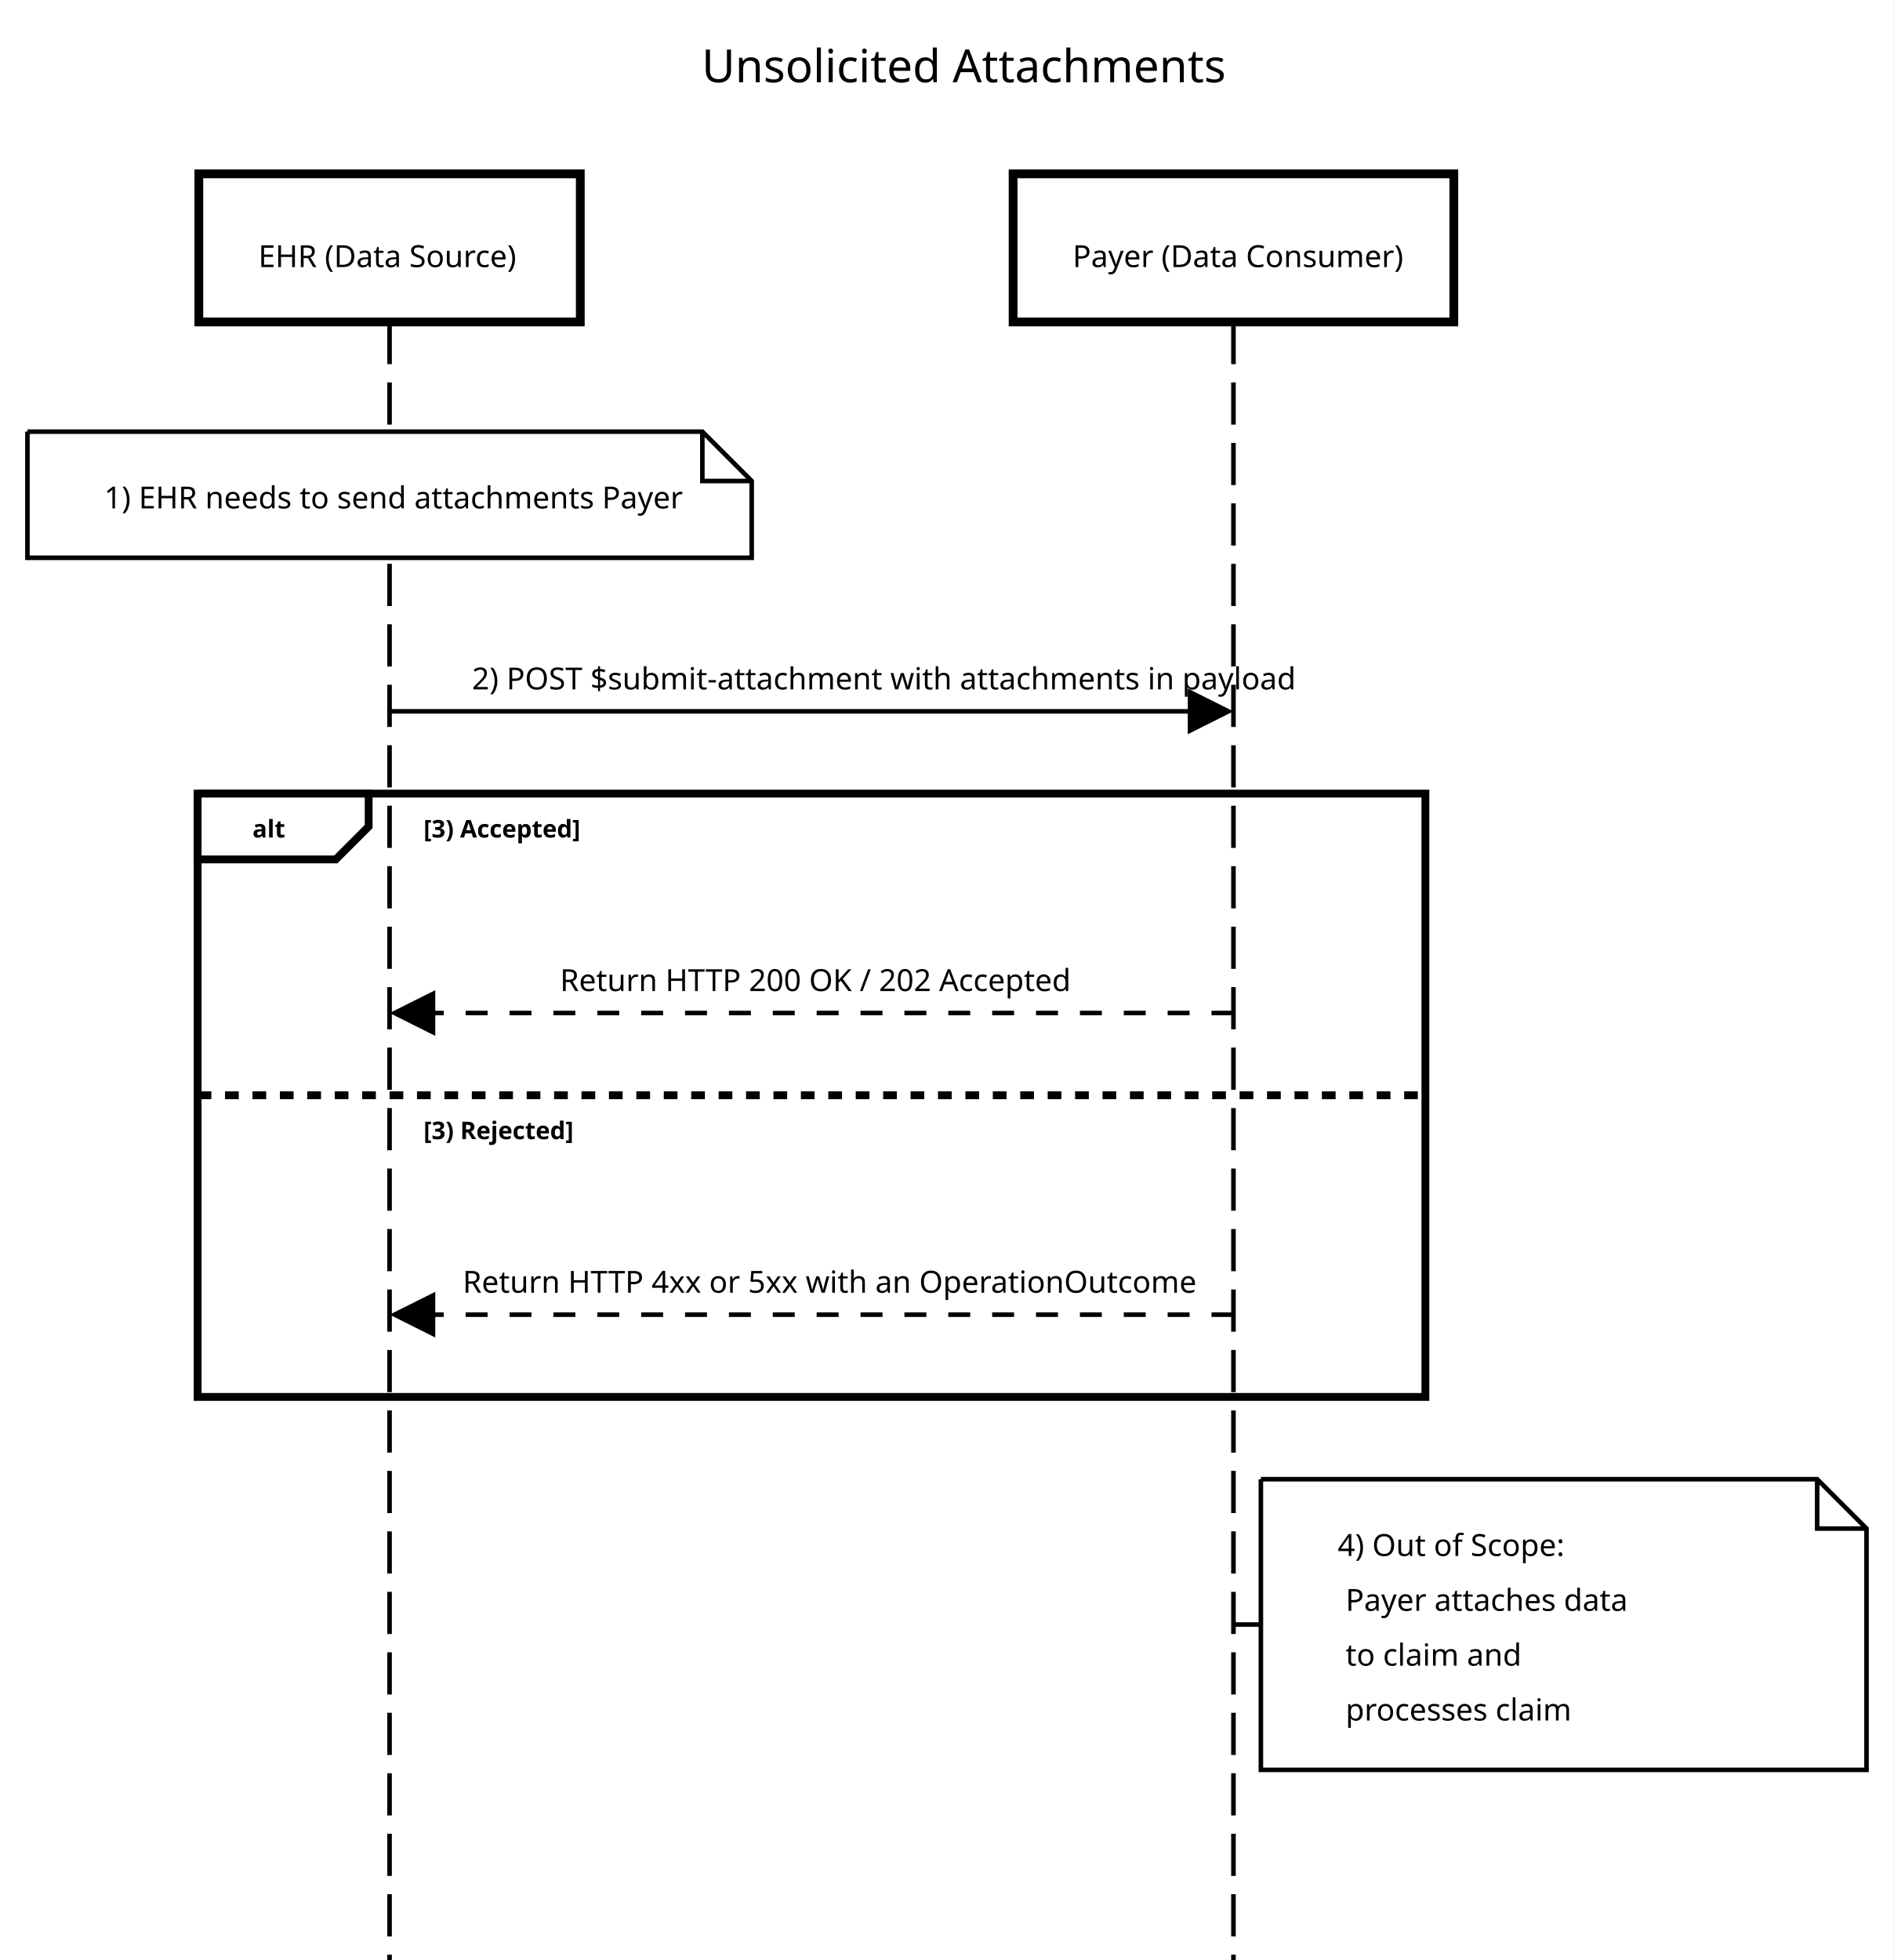
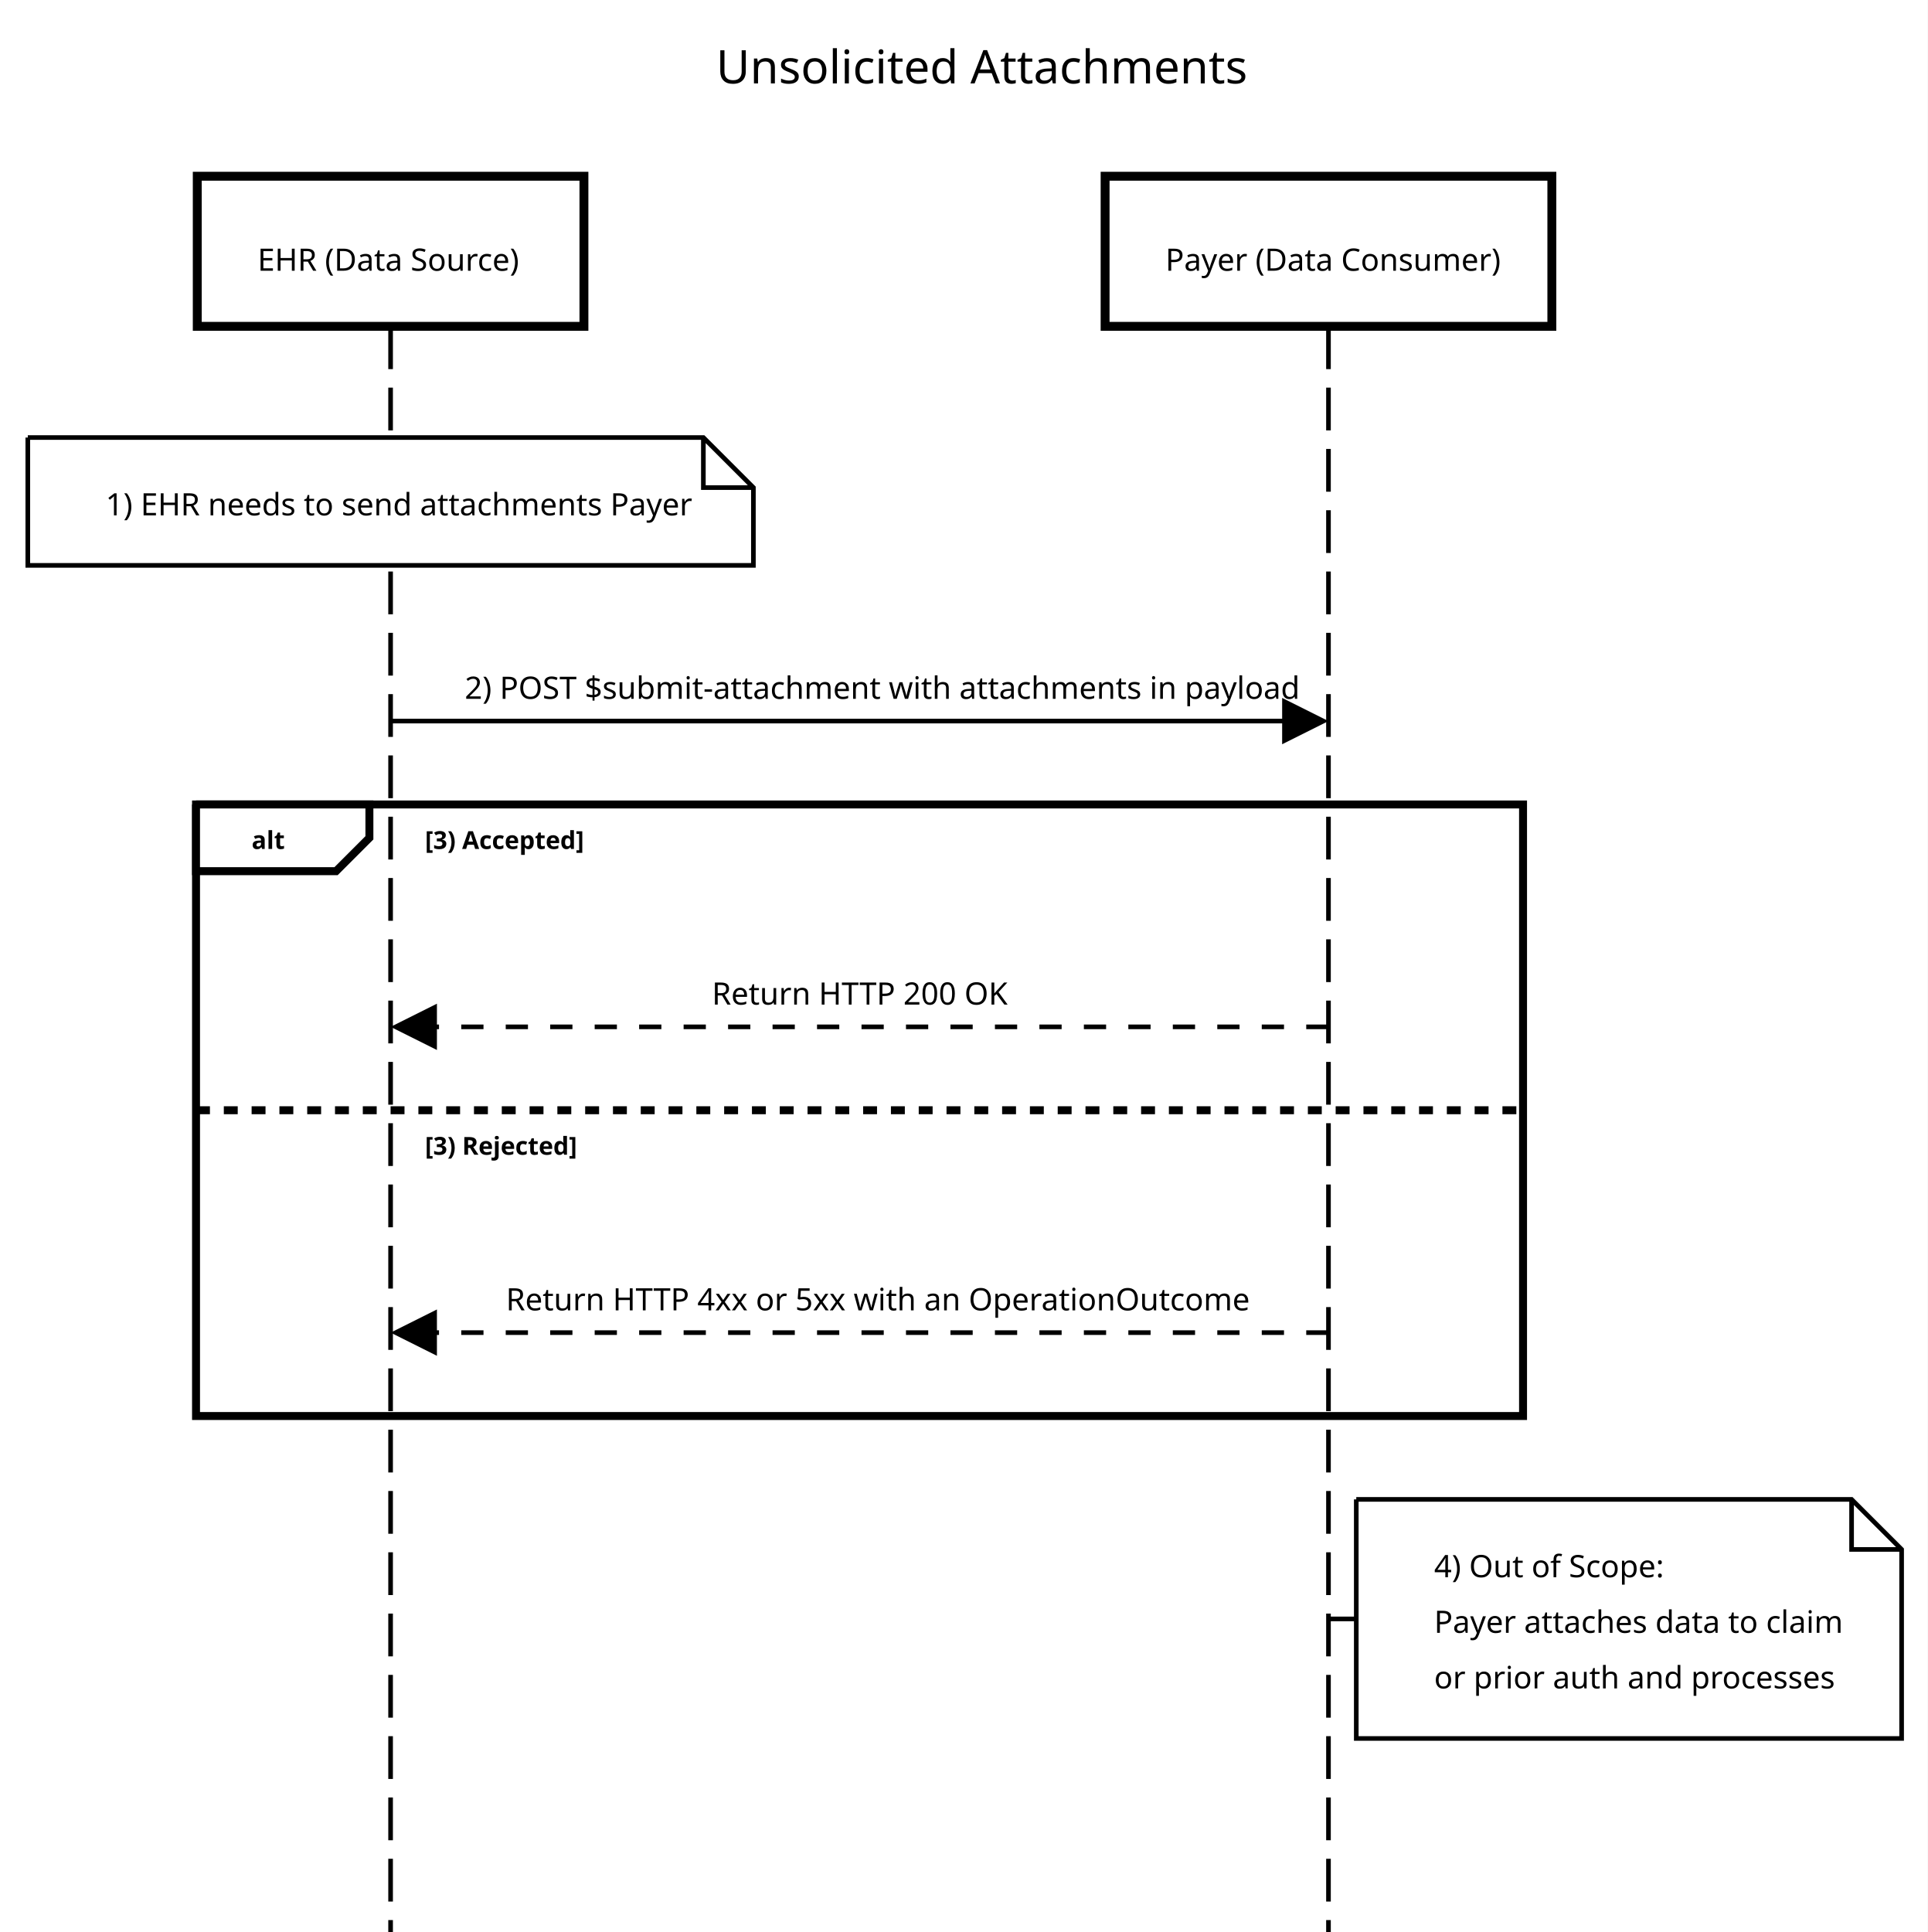
- <svg xmlns="http://www.w3.org/2000/svg" version="1.1" viewBox="0.0 0.0 911.0 943.0">
+ <svg xmlns="http://www.w3.org/2000/svg" version="1.1" width="915" height="917">
  <defs />
  <g>
    <g />
    <g />
    <g />
    <g />
    <g />
    <g />
    <g />
-     <g />
    <g>
-       <rect fill="white" stroke="none" x="0" y="0" width="911" height="943" />
+       <rect fill="white" stroke="none" x="0" y="0" width="915" height="917" />
    </g>
    <g>
-       <text fill="black" stroke="none" font-family="sans-serif" font-size="16.5pt" font-style="normal" font-weight="normal" text-decoration="normal" x="337.647" y="39.581" text-anchor="start" dominant-baseline="alphabetic" xml:space="preserve">Unsolicited Attachments</text>
+       <text fill="black" stroke="none" font-family="sans-serif" font-size="16.5pt" font-style="normal" font-weight="normal" text-decoration="normal" x="339.921" y="39.581" text-anchor="start" dominant-baseline="alphabetic" xml:space="preserve">Unsolicited Attachments</text>
    </g>
    <g />
    <g>
-       <path fill="none" stroke="black" paint-order="fill stroke markers" d=" M 187.441 154.895 L 187.441 943.886" stroke-miterlimit="10" stroke-width="2.199" stroke-dasharray="20.298,8.796" />
-       <path fill="none" stroke="black" paint-order="fill stroke markers" d=" M 593.492 154.895 L 593.492 943.886" stroke-miterlimit="10" stroke-width="2.199" stroke-dasharray="20.298,8.796" />
+       <path fill="none" stroke="black" paint-order="fill stroke markers" d=" M 185.405 154.895 L 185.405 917.498" stroke-miterlimit="10" stroke-width="2.199" stroke-dasharray="20.298,8.796" />
+       <path fill="none" stroke="black" paint-order="fill stroke markers" d=" M 630.589 154.895 L 630.589 917.498" stroke-miterlimit="10" stroke-width="2.199" stroke-dasharray="20.298,8.796" />
    </g>
    <g>
      <path fill="none" stroke="none" />
      <g>
-         <path fill="white" stroke="black" paint-order="fill stroke markers" d=" M 95.672 83.649 L 279.211 83.649 L 279.211 154.895 L 95.672 154.895 L 95.672 83.649 Z" stroke-miterlimit="10" stroke-width="4.222" stroke-dasharray="" />
+         <path fill="white" stroke="black" paint-order="fill stroke markers" d=" M 93.635 83.649 L 277.174 83.649 L 277.174 154.895 L 93.635 154.895 L 93.635 83.649 Z" stroke-miterlimit="10" stroke-width="4.222" stroke-dasharray="" />
      </g>
      <g>
        <g />
-         <text fill="black" stroke="none" font-family="sans-serif" font-size="11pt" font-style="normal" font-weight="normal" text-decoration="normal" x="124.303" y="128.508" text-anchor="start" dominant-baseline="alphabetic" xml:space="preserve">EHR (Data Source)</text>
+         <text fill="black" stroke="none" font-family="sans-serif" font-size="11pt" font-style="normal" font-weight="normal" text-decoration="normal" x="122.266" y="128.508" text-anchor="start" dominant-baseline="alphabetic" xml:space="preserve">EHR (Data Source)</text>
      </g>
      <path fill="none" stroke="none" />
      <g>
-         <path fill="white" stroke="black" paint-order="fill stroke markers" d=" M 487.463 83.649 L 699.521 83.649 L 699.521 154.895 L 487.463 154.895 L 487.463 83.649 Z" stroke-miterlimit="10" stroke-width="4.222" stroke-dasharray="" />
+         <path fill="white" stroke="black" paint-order="fill stroke markers" d=" M 524.561 83.649 L 736.618 83.649 L 736.618 154.895 L 524.561 154.895 L 524.561 83.649 Z" stroke-miterlimit="10" stroke-width="4.222" stroke-dasharray="" />
      </g>
      <g>
        <g />
-         <text fill="black" stroke="none" font-family="sans-serif" font-size="11pt" font-style="normal" font-weight="normal" text-decoration="normal" x="516.094" y="128.508" text-anchor="start" dominant-baseline="alphabetic" xml:space="preserve">Payer (Data Consumer)</text>
+         <text fill="black" stroke="none" font-family="sans-serif" font-size="11pt" font-style="normal" font-weight="normal" text-decoration="normal" x="553.191" y="128.508" text-anchor="start" dominant-baseline="alphabetic" xml:space="preserve">Payer (Data Consumer)</text>
      </g>
    </g>
    <g>
-       <path fill="white" stroke="black" paint-order="fill stroke markers" d=" M 13.194 207.671 L 337.94 207.671 L 361.689 231.42 L 361.689 268.362 L 13.194 268.362 L 13.194 207.671 M 337.94 207.671 L 337.94 231.42 L 361.689 231.42" stroke-miterlimit="10" stroke-width="2.199" stroke-dasharray="" />
+       <path fill="white" stroke="black" paint-order="fill stroke markers" d=" M 13.194 207.671 L 333.867 207.671 L 357.616 231.42 L 357.616 268.362 L 13.194 268.362 L 13.194 207.671 M 333.867 207.671 L 333.867 231.42 L 357.616 231.42" stroke-miterlimit="10" stroke-width="2.199" stroke-dasharray="" />
      <g>
-         <text fill="black" stroke="none" font-family="sans-serif" font-size="11pt" font-style="normal" font-weight="normal" text-decoration="normal" x="50.137" y="244.613" text-anchor="start" dominant-baseline="alphabetic" xml:space="preserve">1) EHR needs to send attachments Payer </text>
+         <text fill="black" stroke="none" font-family="sans-serif" font-size="11pt" font-style="normal" font-weight="normal" text-decoration="normal" x="50.137" y="244.613" text-anchor="start" dominant-baseline="alphabetic" xml:space="preserve">1) EHR needs to send attachments Payer</text>
      </g>
      <g>
        <g>
-           <rect fill="white" stroke="none" x="223.13" y="307.944" width="334.674" height="34.304" />
+           <rect fill="white" stroke="none" x="216.63" y="307.944" width="382.734" height="34.304" />
        </g>
-         <text fill="black" stroke="none" font-family="sans-serif" font-size="11pt" font-style="normal" font-weight="normal" text-decoration="normal" x="227.088" y="331.693" text-anchor="start" dominant-baseline="alphabetic" xml:space="preserve">2) POST $submit-attachment with attachments in payload</text>
+         <text fill="black" stroke="none" font-family="sans-serif" font-size="11pt" font-style="normal" font-weight="normal" text-decoration="normal" x="220.588" y="331.693" text-anchor="start" dominant-baseline="alphabetic" xml:space="preserve">2) POST $submit-attachment with attachments in payload</text>
      </g>
      <g>
-         <path fill="none" stroke="black" paint-order="fill stroke markers" d=" M 187.441 342.248 L 571.766 342.248" stroke-miterlimit="10" stroke-width="2.199" stroke-dasharray="" />
-         <g transform="translate(593.492,342.2476) translate(-593.492,-342.2476)">
-           <path fill="black" stroke="none" paint-order="stroke fill markers" d=" M 571.502 331.253 L 593.492 342.248 L 571.502 353.242 Z" />
+         <path fill="none" stroke="black" paint-order="fill stroke markers" d=" M 185.405 342.248 L 608.863 342.248" stroke-miterlimit="10" stroke-width="2.199" stroke-dasharray="" />
+         <g transform="translate(630.5893,342.2476) translate(-630.5893,-342.2476)">
+           <path fill="black" stroke="none" paint-order="stroke fill markers" d=" M 608.6 331.253 L 630.589 342.248 L 608.6 353.242 Z" />
        </g>
      </g>
      <g>
        <g>
-           <rect fill="white" stroke="none" x="265.503" y="453.076" width="249.928" height="34.304" />
+           <rect fill="white" stroke="none" x="333.971" y="453.076" width="148.052" height="34.304" />
        </g>
-         <text fill="black" stroke="none" font-family="sans-serif" font-size="11pt" font-style="normal" font-weight="normal" text-decoration="normal" x="269.461" y="476.825" text-anchor="start" dominant-baseline="alphabetic" xml:space="preserve">Return HTTP 200 OK / 202 Accepted</text>
+         <text fill="black" stroke="none" font-family="sans-serif" font-size="11pt" font-style="normal" font-weight="normal" text-decoration="normal" x="337.929" y="476.825" text-anchor="start" dominant-baseline="alphabetic" xml:space="preserve">Return HTTP 200 OK</text>
      </g>
      <g>
-         <path fill="none" stroke="black" paint-order="fill stroke markers" d=" M 593.492 487.38 L 209.167 487.38" stroke-miterlimit="10" stroke-width="2.199" stroke-dasharray="10.555" />
-         <g transform="translate(187.4414,487.3796) translate(-187.4414,-487.3796)">
-           <path fill="black" stroke="none" paint-order="stroke fill markers" d=" M 209.431 476.385 L 187.441 487.38 L 209.431 498.374 Z" />
+         <path fill="none" stroke="black" paint-order="fill stroke markers" d=" M 630.589 487.38 L 207.131 487.38" stroke-miterlimit="10" stroke-width="2.199" stroke-dasharray="10.555" />
+         <g transform="translate(185.4049,487.3796) translate(-185.4049,-487.3796)">
+           <path fill="black" stroke="none" paint-order="stroke fill markers" d=" M 207.395 476.385 L 185.405 487.38 L 207.395 498.374 Z" />
        </g>
      </g>
      <g>
        <g>
-           <rect fill="white" stroke="none" x="218.667" y="598.208" width="343.6" height="34.304" />
+           <rect fill="white" stroke="none" x="236.197" y="598.208" width="343.6" height="34.304" />
        </g>
-         <text fill="black" stroke="none" font-family="sans-serif" font-size="11pt" font-style="normal" font-weight="normal" text-decoration="normal" x="222.625" y="621.957" text-anchor="start" dominant-baseline="alphabetic" xml:space="preserve">Return HTTP 4xx or 5xx with an OperationOutcome</text>
+         <text fill="black" stroke="none" font-family="sans-serif" font-size="11pt" font-style="normal" font-weight="normal" text-decoration="normal" x="240.155" y="621.957" text-anchor="start" dominant-baseline="alphabetic" xml:space="preserve">Return HTTP 4xx or 5xx with an OperationOutcome</text>
      </g>
      <g>
-         <path fill="none" stroke="black" paint-order="fill stroke markers" d=" M 593.492 632.512 L 209.167 632.512" stroke-miterlimit="10" stroke-width="2.199" stroke-dasharray="10.555" />
-         <g transform="translate(187.4414,632.5116) translate(-187.4414,-632.5116)">
-           <path fill="black" stroke="none" paint-order="stroke fill markers" d=" M 209.431 621.517 L 187.441 632.512 L 209.431 643.506 Z" />
+         <path fill="none" stroke="black" paint-order="fill stroke markers" d=" M 630.589 632.512 L 207.131 632.512" stroke-miterlimit="10" stroke-width="2.199" stroke-dasharray="10.555" />
+         <g transform="translate(185.4049,632.5116) translate(-185.4049,-632.5116)">
+           <path fill="black" stroke="none" paint-order="stroke fill markers" d=" M 207.395 621.517 L 185.405 632.512 L 207.395 643.506 Z" />
        </g>
      </g>
-       <path fill="white" stroke="black" paint-order="fill stroke markers" d=" M 593.492 781.602 L 606.686 781.602 M 606.686 711.675 L 874.345 711.675 L 898.094 735.423 L 898.094 851.529 L 606.686 851.529 L 606.686 711.675 M 874.345 711.675 L 874.345 735.423 L 898.094 735.423" stroke-miterlimit="10" stroke-width="2.199" stroke-dasharray="" />
+       <path fill="white" stroke="black" paint-order="fill stroke markers" d=" M 630.589 768.408 L 643.783 768.408 M 643.783 711.675 L 878.894 711.675 L 902.643 735.423 L 902.643 825.141 L 643.783 825.141 L 643.783 711.675 M 878.894 711.675 L 878.894 735.423 L 902.643 735.423" stroke-miterlimit="10" stroke-width="2.199" stroke-dasharray="" />
      <g>
-         <text fill="black" stroke="none" font-family="sans-serif" font-size="11pt" font-style="normal" font-weight="normal" text-decoration="normal" x="643.628" y="748.617" text-anchor="start" dominant-baseline="alphabetic" xml:space="preserve">4) Out of Scope:</text>
-         <text fill="black" stroke="none" font-family="sans-serif" font-size="11pt" font-style="normal" font-weight="normal" text-decoration="normal" x="643.628" y="775.005" text-anchor="start" dominant-baseline="alphabetic" xml:space="preserve"> Payer attaches data</text>
-         <text fill="black" stroke="none" font-family="sans-serif" font-size="11pt" font-style="normal" font-weight="normal" text-decoration="normal" x="643.628" y="801.393" text-anchor="start" dominant-baseline="alphabetic" xml:space="preserve"> to claim and</text>
-         <text fill="black" stroke="none" font-family="sans-serif" font-size="11pt" font-style="normal" font-weight="normal" text-decoration="normal" x="643.628" y="827.78" text-anchor="start" dominant-baseline="alphabetic" xml:space="preserve"> processes claim</text>
+         <text fill="black" stroke="none" font-family="sans-serif" font-size="11pt" font-style="normal" font-weight="normal" text-decoration="normal" x="680.726" y="748.617" text-anchor="start" dominant-baseline="alphabetic" xml:space="preserve">4) Out of Scope:</text>
+         <text fill="black" stroke="none" font-family="sans-serif" font-size="11pt" font-style="normal" font-weight="normal" text-decoration="normal" x="680.726" y="775.005" text-anchor="start" dominant-baseline="alphabetic" xml:space="preserve">Payer attaches data to claim</text>
+         <text fill="black" stroke="none" font-family="sans-serif" font-size="11pt" font-style="normal" font-weight="normal" text-decoration="normal" x="680.726" y="801.393" text-anchor="start" dominant-baseline="alphabetic" xml:space="preserve">or prior auth and processes</text>
      </g>
      <g>
        <g />
-         <path fill="none" stroke="black" paint-order="fill stroke markers" d=" M 95.085 381.829 L 685.849 381.829 L 685.849 672.093 L 95.085 672.093 L 95.085 381.829 Z" stroke-miterlimit="10" stroke-width="3.77" stroke-dasharray="" />
-         <path fill="white" stroke="black" paint-order="fill stroke markers" d=" M 95.085 381.829 L 95.085 413.494 L 161.549 413.494 L 177.381 397.662 L 177.381 381.829 L 95.085 381.829" stroke-miterlimit="10" stroke-width="3.77" stroke-dasharray="" />
-         <text fill="black" stroke="none" font-family="sans-serif" font-size="8.8pt" font-style="normal" font-weight="bold" text-decoration="normal" x="121.472" y="402.939" text-anchor="start" dominant-baseline="alphabetic" xml:space="preserve">alt</text>
-         <text fill="black" stroke="none" font-family="sans-serif" font-size="8.8pt" font-style="normal" font-weight="bold" text-decoration="normal" x="203.769" y="402.939" text-anchor="start" dominant-baseline="alphabetic" xml:space="preserve">[3) Accepted]</text>
+         <path fill="none" stroke="black" paint-order="fill stroke markers" d=" M 93.048 381.829 L 722.946 381.829 L 722.946 672.093 L 93.048 672.093 L 93.048 381.829 Z" stroke-miterlimit="10" stroke-width="3.77" stroke-dasharray="" />
+         <path fill="white" stroke="black" paint-order="fill stroke markers" d=" M 93.048 381.829 L 93.048 413.494 L 159.512 413.494 L 175.345 397.662 L 175.345 381.829 L 93.048 381.829" stroke-miterlimit="10" stroke-width="3.77" stroke-dasharray="" />
+         <text fill="black" stroke="none" font-family="sans-serif" font-size="8.8pt" font-style="normal" font-weight="bold" text-decoration="normal" x="119.436" y="402.939" text-anchor="start" dominant-baseline="alphabetic" xml:space="preserve">alt</text>
+         <text fill="black" stroke="none" font-family="sans-serif" font-size="8.8pt" font-style="normal" font-weight="bold" text-decoration="normal" x="201.732" y="402.939" text-anchor="start" dominant-baseline="alphabetic" xml:space="preserve">[3) Accepted]</text>
        <g>
-           <path fill="none" stroke="black" paint-order="fill stroke markers" d=" M 95.085 526.961 L 685.849 526.961" stroke-miterlimit="10" stroke-width="3.77" stroke-dasharray="6.597" />
+           <path fill="none" stroke="black" paint-order="fill stroke markers" d=" M 93.048 526.961 L 722.946 526.961" stroke-miterlimit="10" stroke-width="3.77" stroke-dasharray="6.597" />
        </g>
        <g />
-         <text fill="black" stroke="none" font-family="sans-serif" font-size="8.8pt" font-style="normal" font-weight="bold" text-decoration="normal" x="203.769" y="548.071" text-anchor="start" dominant-baseline="alphabetic" xml:space="preserve">[3) Rejected]</text>
+         <text fill="black" stroke="none" font-family="sans-serif" font-size="8.8pt" font-style="normal" font-weight="bold" text-decoration="normal" x="201.732" y="548.071" text-anchor="start" dominant-baseline="alphabetic" xml:space="preserve">[3) Rejected]</text>
      </g>
      <g />
    </g>
    <g />
    <g />
  </g>
</svg>
